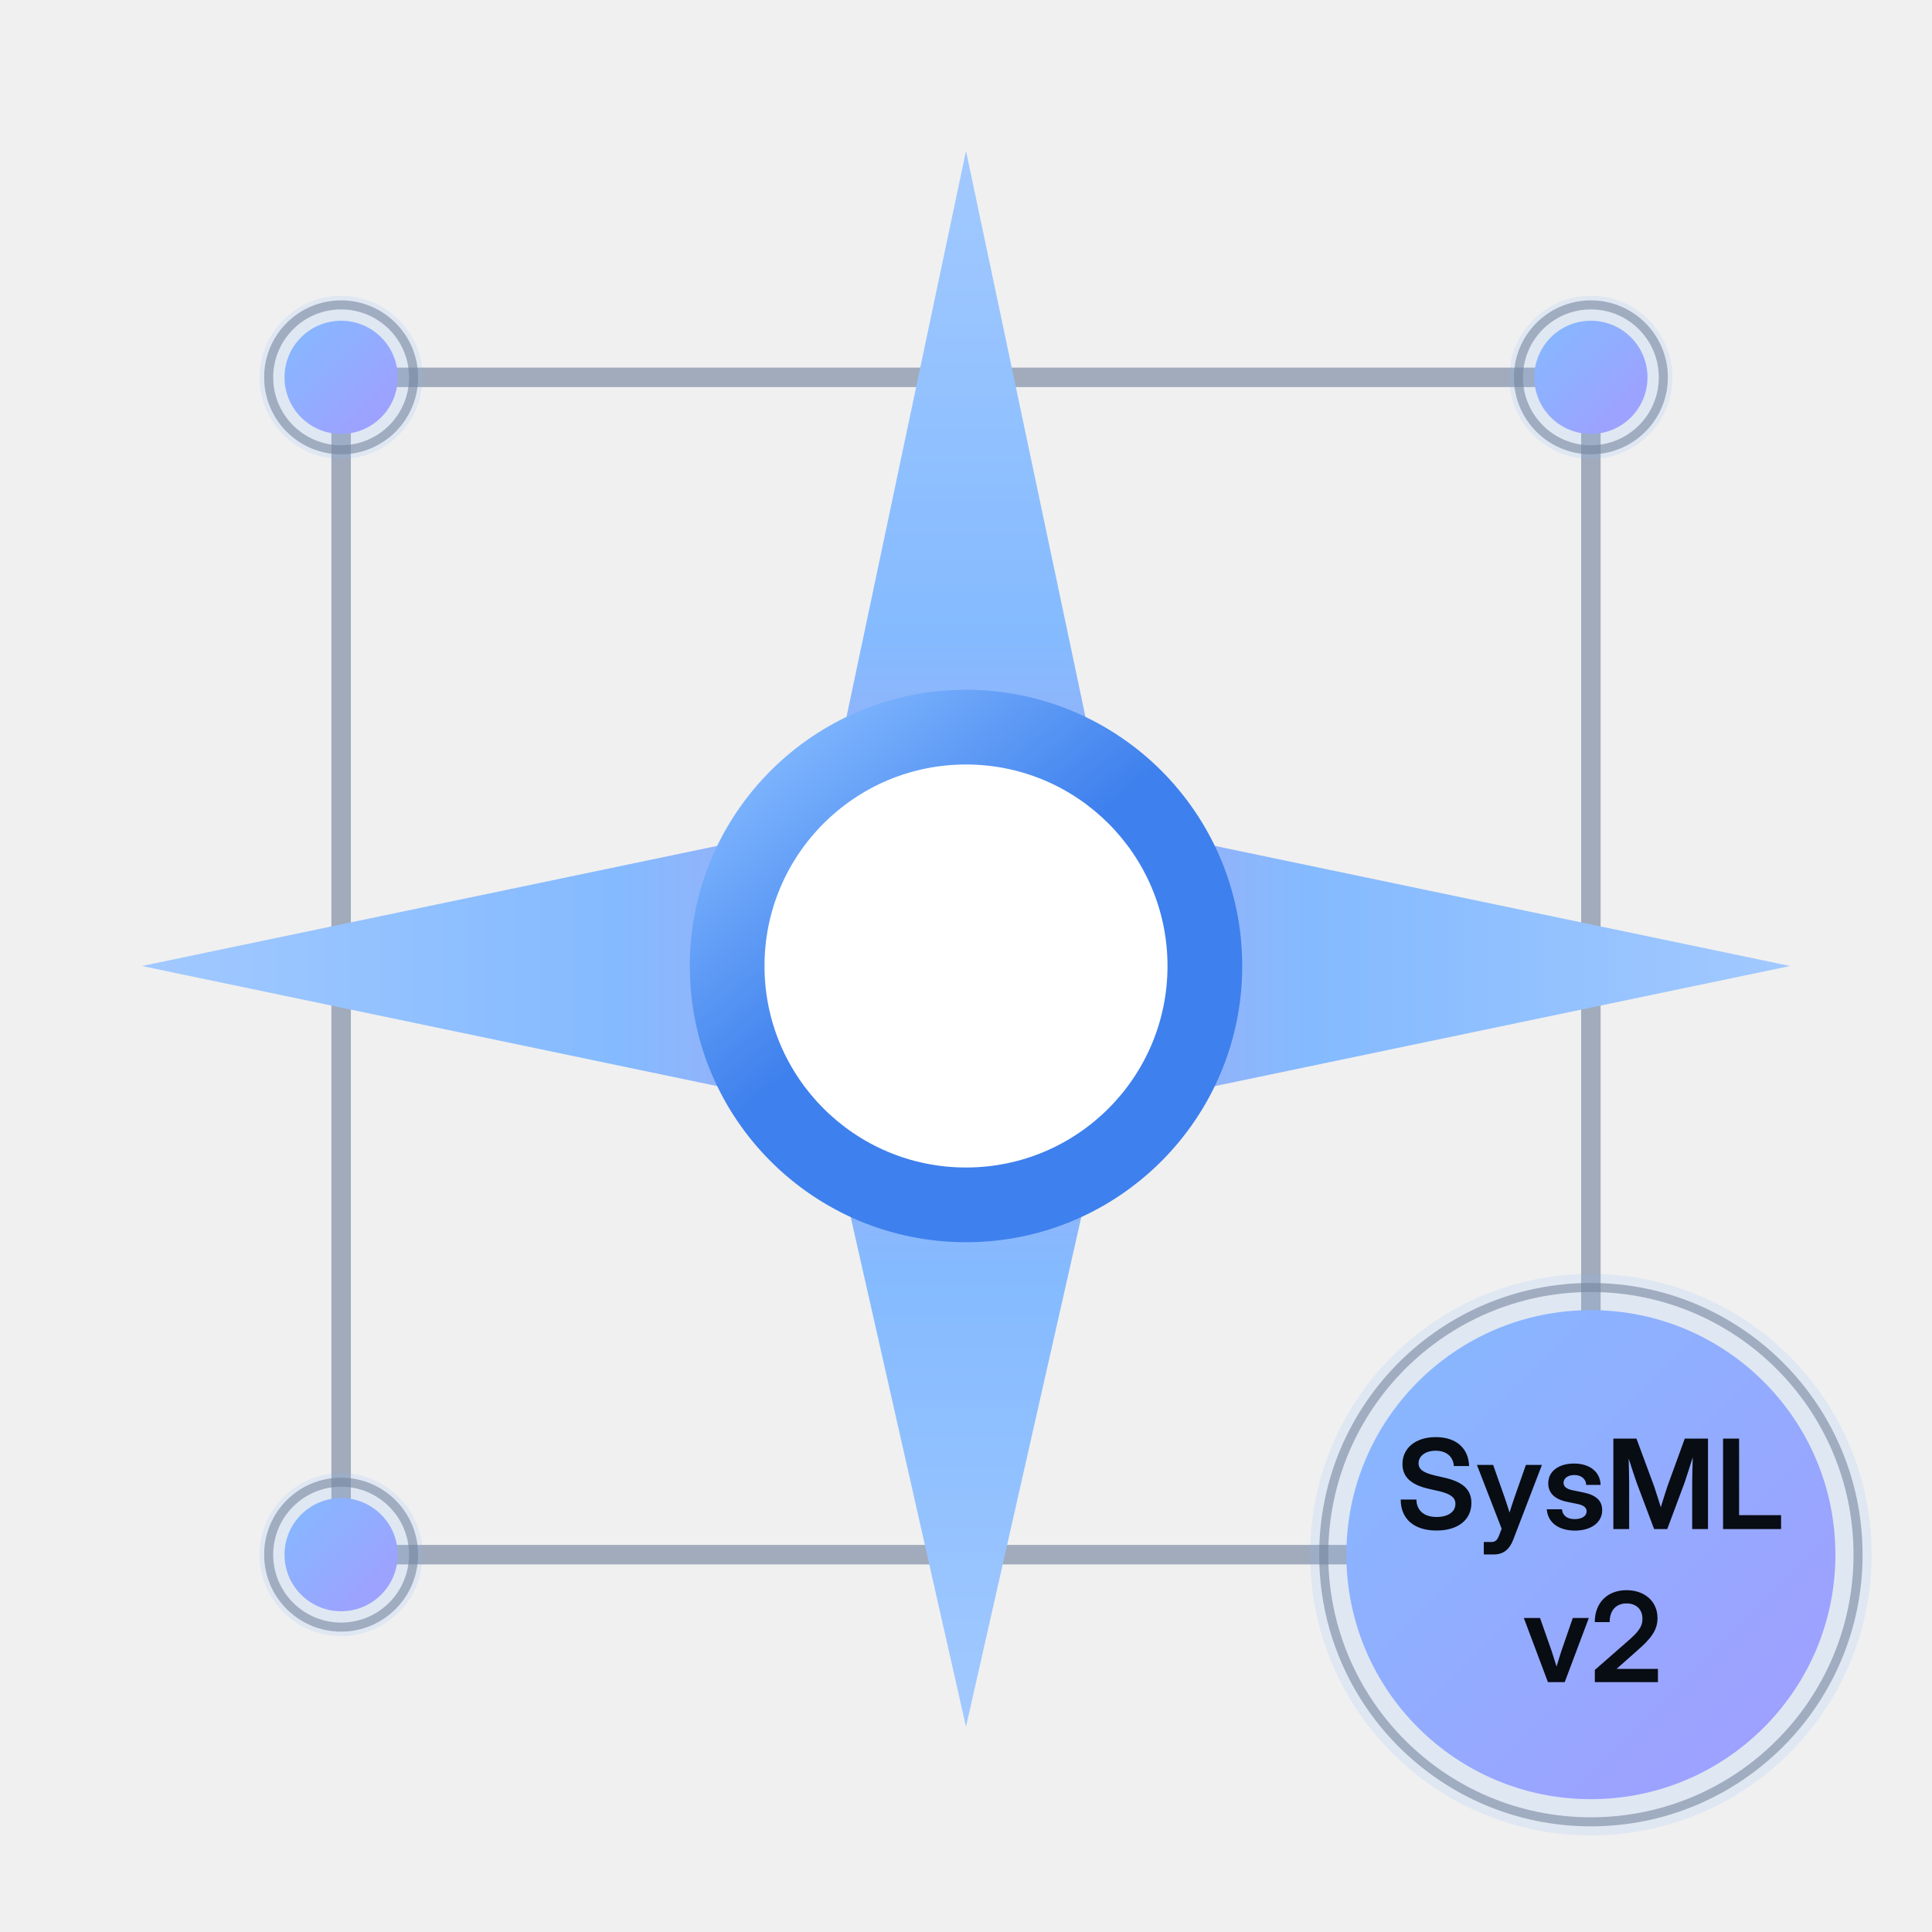
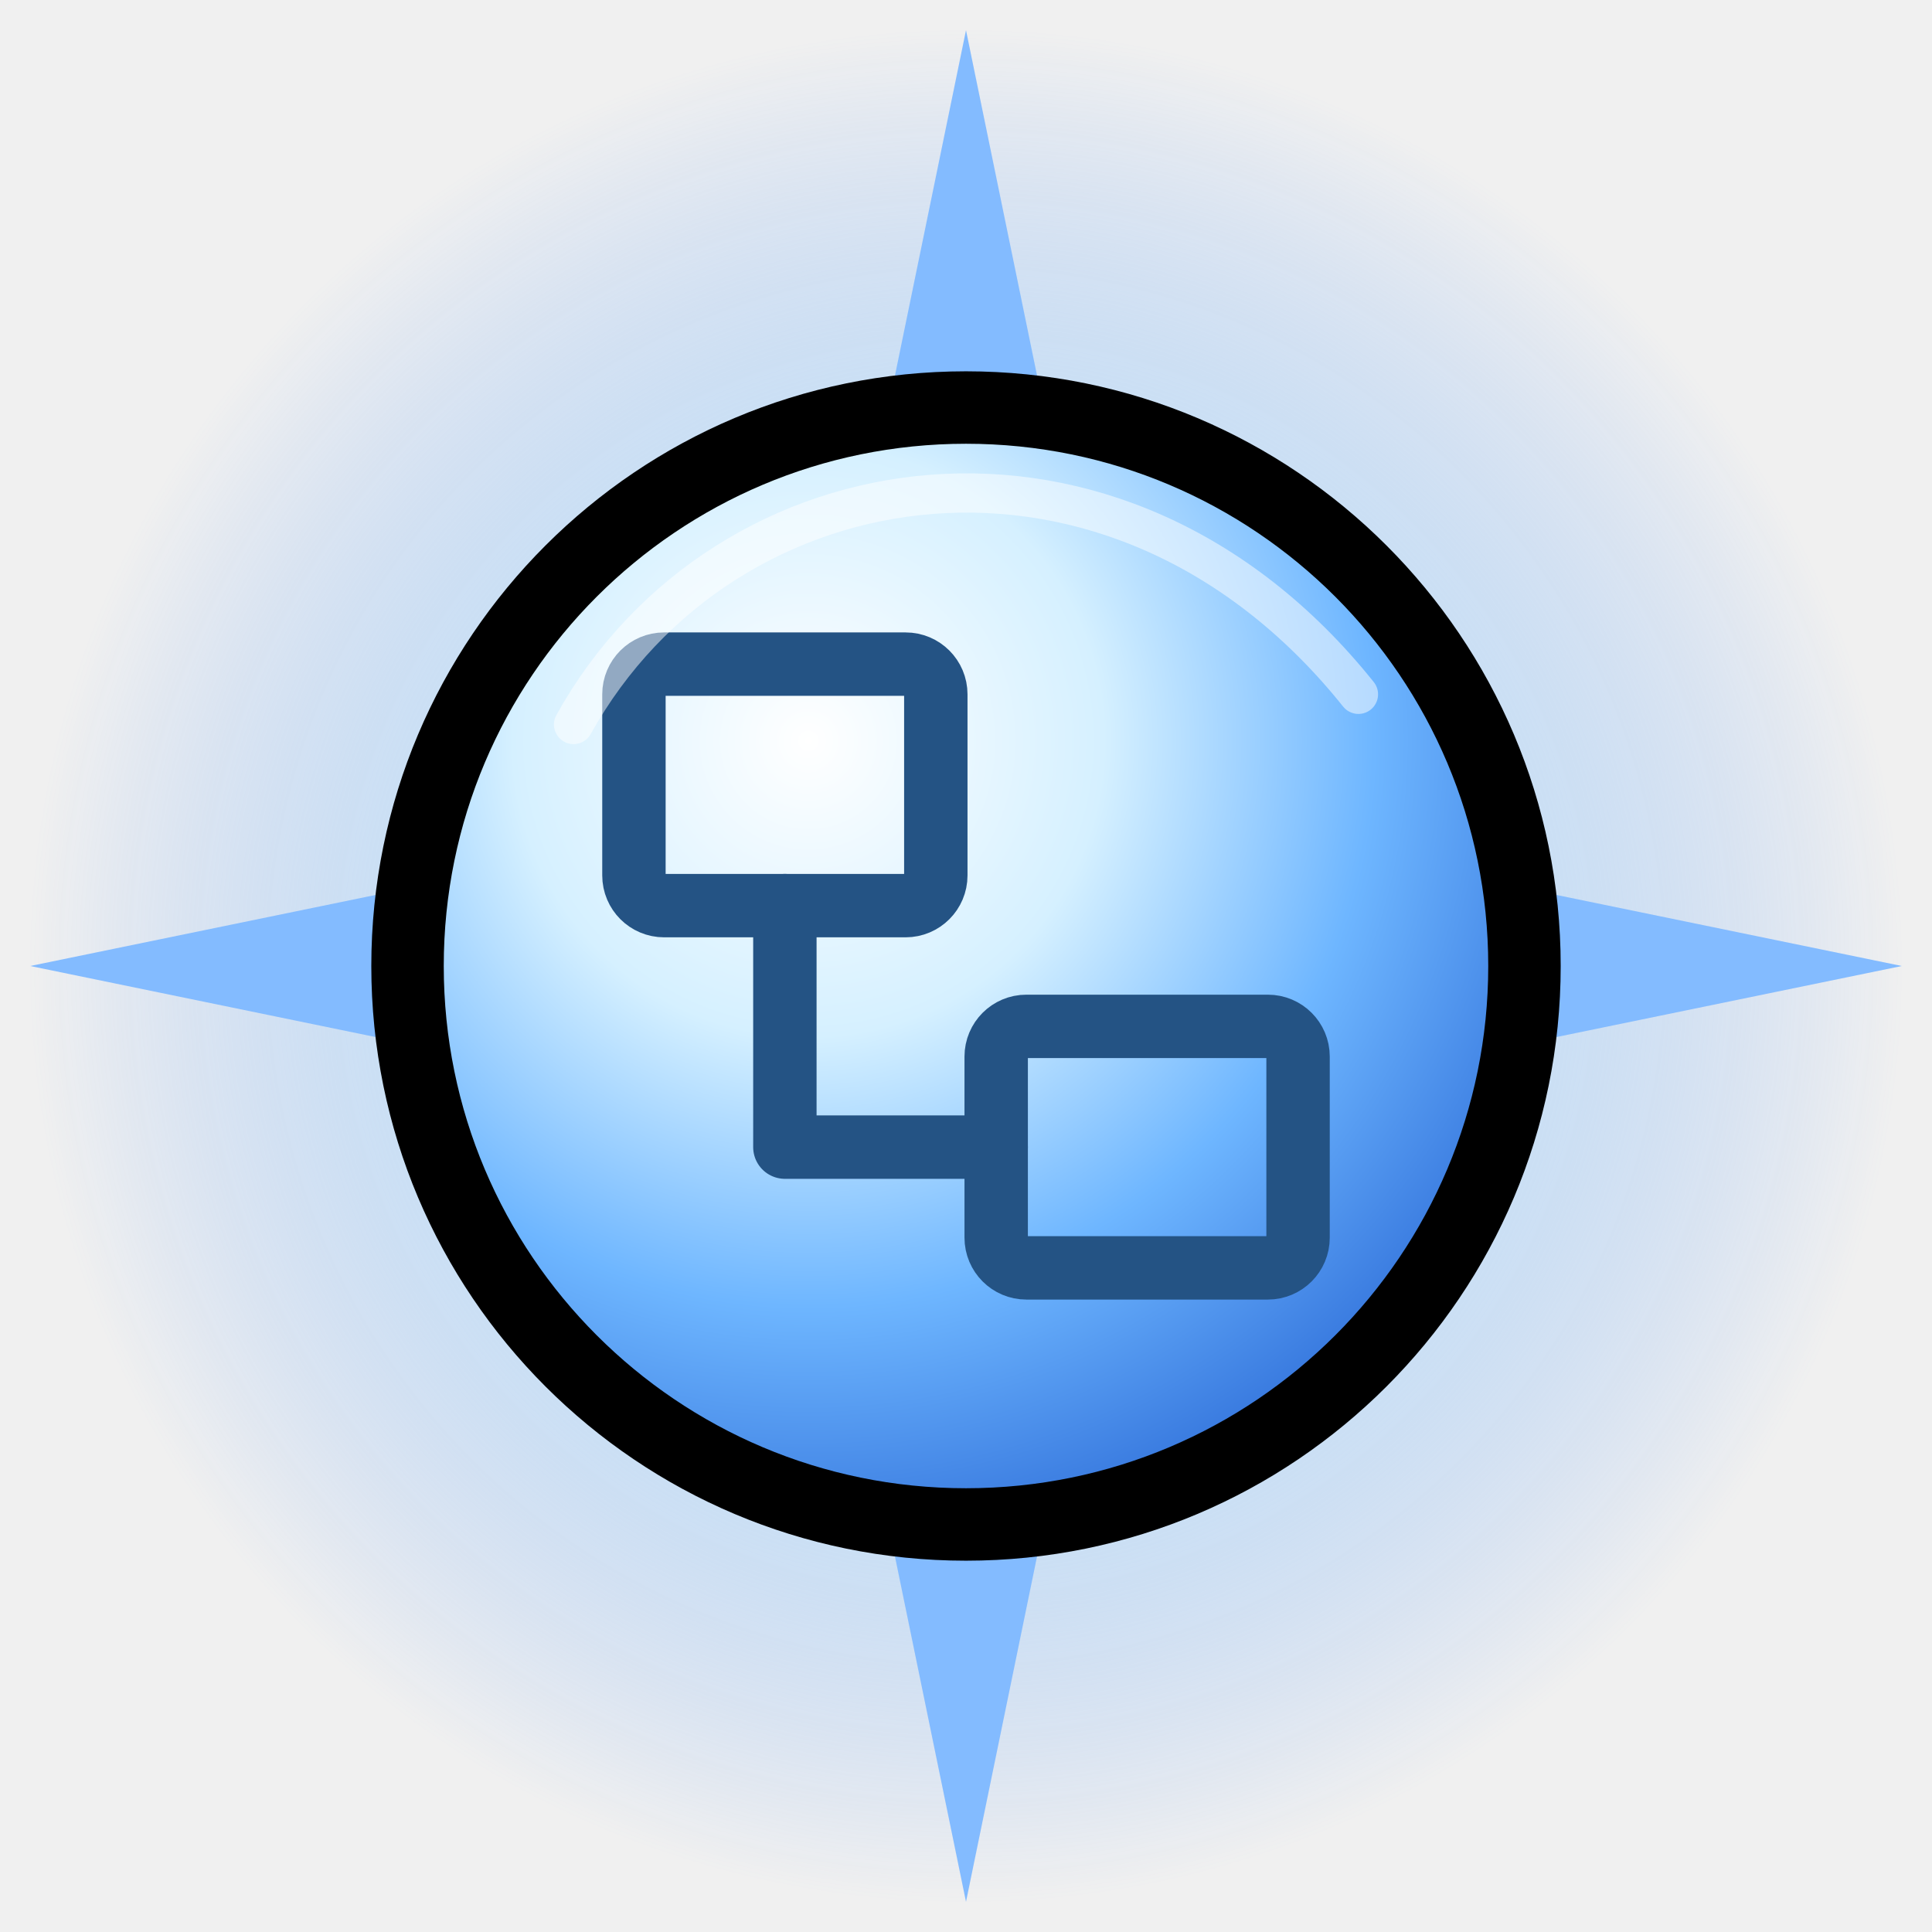
- <svg xmlns="http://www.w3.org/2000/svg" width="512" height="512" viewBox="0 0 512 512" fill="none" role="img" aria-labelledby="title description">
+ <svg xmlns="http://www.w3.org/2000/svg" viewBox="0 0 64 64" fill="none">
  <defs>
-     <linearGradient id="north" x1="256" y1="50" x2="256" y2="230" gradientUnits="userSpaceOnUse">
-       <stop stop-color="#a2c9ff" />
-       <stop offset=".60" stop-color="#84baff" />
-       <stop offset="1" stop-color="#b0a4ee" />
-     </linearGradient>
-     <linearGradient id="south" x1="256" y1="398" x2="256" y2="230" gradientUnits="userSpaceOnUse">
-       <stop stop-color="#a2c9ff" />
-       <stop offset=".60" stop-color="#84baff" />
-       <stop offset="1" stop-color="#b0a4ee" />
-     </linearGradient>
-     <linearGradient id="west" x1="74" y1="230" x2="256" y2="230" gradientUnits="userSpaceOnUse">
-       <stop stop-color="#a2c9ff" />
-       <stop offset=".58" stop-color="#84baff" />
-       <stop offset="1" stop-color="#b0a4ee" />
-     </linearGradient>
-     <linearGradient id="east" x1="438" y1="230" x2="256" y2="230" gradientUnits="userSpaceOnUse">
-       <stop stop-color="#a2c9ff" />
-       <stop offset=".58" stop-color="#84baff" />
-       <stop offset="1" stop-color="#b0a4ee" />
-     </linearGradient>
-     <linearGradient id="ring" x1="211" y1="178" x2="301" y2="286" gradientUnits="userSpaceOnUse">
-       <stop stop-color="#84baff" />
-       <stop offset=".44" stop-color="#3e80ed" />
-       <stop offset="1" stop-color="#3e80ed" />
-     </linearGradient>
-     <linearGradient id="node" x1="0" y1="0" x2="1" y2="1">
-       <stop stop-color="#84baff" />
-       <stop offset="1" stop-color="#a29cff" />
-     </linearGradient>
+     <radialGradient id="a" cx=".36" cy=".3" r=".75">
+       <stop stop-color="#fff" />
+       <stop offset=".35" stop-color="#d5f0ff" />
+       <stop offset=".67" stop-color="#6eb6ff" />
+       <stop offset="1" stop-color="#3070da" />
+     </radialGradient>
+     <radialGradient id="b">
+       <stop offset=".45" stop-color="#9fd7ff" stop-opacity=".5" />
+       <stop offset="1" stop-color="#438bf8" stop-opacity="0" />
+     </radialGradient>
  </defs>
-   <g>
-     <g id="symbol" transform="translate(256 256) scale(1.2) translate(-256 -230)">
-       <path d="M118 100H394V360H118Z M118 230H394" stroke="#77869e" stroke-width="4.3" stroke-opacity=".65" stroke-linejoin="round" />
-       <circle cx="118" cy="100" r="18" fill="#84baff" fill-opacity=".16" />
-       <circle cx="118" cy="100" r="16" stroke="#77869e" stroke-width="2" stroke-opacity=".6" />
-       <circle cx="118" cy="100" r="12.5" fill="url(#node)" />
-       <circle cx="394" cy="100" r="18" fill="#84baff" fill-opacity=".16" />
-       <circle cx="394" cy="100" r="16" stroke="#77869e" stroke-width="2" stroke-opacity=".6" />
-       <circle cx="394" cy="100" r="12.5" fill="url(#node)" />
-       <circle cx="118" cy="360" r="18" fill="#84baff" fill-opacity=".16" />
-       <circle cx="118" cy="360" r="16" stroke="#77869e" stroke-width="2" stroke-opacity=".6" />
-       <circle cx="118" cy="360" r="12.5" fill="url(#node)" />
-       <g id="bottom-right-label-node" transform="translate(394 360)" aria-label="SysML v2">
-         <circle id="label-node-aura" r="62" fill="#84baff" fill-opacity=".16" />
-         <circle id="label-node-outline" r="59" stroke="#77869e" stroke-width="2" stroke-opacity=".6" />
-         <circle id="label-node-fill" r="54" fill="url(#node)" />
-         <g fill="#080c13">
-           <path id="node-label-sysml" d="M663 -24C1016 -24 1237 152 1237 430C1237 649 1098 778 789 847L638 882C444 927 367 983 367 1083C367 1205 484 1290 649 1290C823 1290 937 1195 948 1038H1199C1190 1334 983 1514 650 1514C321 1514 102 1336 102 1070C102 861 239 730 537 662L697 626C896 580 974 519 974 414C974 283 851 199 665 199C458 199 334 306 332 486H73C73 167 294 -24 663 -24ZM1441 -418H1606C1759 -418 1863 -339 1926 -174L2398 1056H2134L1941 506C1914 428 1889 350 1865 272C1841 350 1815 428 1789 506L1595 1056H1328L1735 6L1696 -96C1666 -179 1634 -213 1566 -213H1441ZM2942 -25C3203 -25 3390 105 3390 311C3390 466 3293 558 3084 602L2894 641C2806 660 2754 699 2754 762C2754 834 2822 890 2933 890C3048 890 3125 821 3127 727H3364C3358 944 3183 1079 2927 1079C2669 1079 2502 948 2502 754C2502 594 2608 491 2810 449L2990 412C3079 393 3134 356 3134 292C3134 217 3060 164 2938 164C2812 164 2738 223 2727 326H2478C2494 99 2685 -25 2942 -25ZM3574 0H3834V760C3834 860 3829 1015 3826 1162C3878 1001 3928 847 3959 760L4245 0H4461L4745 760C4777 851 4828 1015 4881 1183C4877 1030 4872 865 4872 760V0H5132V1490H4750L4465 707C4438 624 4390 475 4355 359C4320 475 4272 624 4244 707L3954 1490H3574ZM5380 0H6335V229H5644V1490H5380Z" transform="matrix(0.01341424 0 0 -0.01341424 -42.97924 -5.648994)" />
-           <path id="node-label-v2" d="M7260 0H7536L7933 1056H7669L7479 506C7452 423 7427 339 7402 256C7376 339 7350 423 7323 506L7130 1056H6863ZM8032 0H9071V218H8392V220L8736 525C8948 710 9064 851 9064 1054C9064 1331 8851 1514 8554 1514C8235 1514 8031 1303 8031 988H8276C8276 1179 8380 1296 8554 1296C8715 1296 8816 1198 8816 1042C8816 897 8724 808 8573 674L8032 201Z" transform="matrix(0.01341424 0 0 -0.01341424 -106.8713 28.15458)" />
-         </g>
-       </g>
-       <g id="rays">
-         <path d="M256 50 L294 230 H218 Z" fill="url(#north)" />
-         <path d="M256 398 L218 230 H294 Z" fill="url(#south)" />
-         <path d="M74 230 L256 192 V268 Z" fill="url(#west)" />
-         <path d="M438 230 L256 268 V192 Z" fill="url(#east)" />
-       </g>
-       <circle id="cobalt-ring" cx="256" cy="230" r="61" fill="url(#ring)" />
-       <circle id="white-centre" cx="256" cy="230" r="44.5" fill="#ffffff" />
-     </g>
+   <circle cx="32" cy="32" r="31" fill="url(#b)" />
+   <path d="m32 1 3.6 17.5L32 22l-3.6-3.5L32 1ZM63 32l-17.5 3.6L42 32l3.5-3.6L63 32ZM32 63l-3.6-17.5L32 42l3.6 3.5L32 63ZM1 32l17.5-3.6L22 32l-3.5 3.6L1 32Z" fill="#83bbff" />
+   <circle cx="32" cy="32" r="18.5" fill="url(#a)" stroke="#000000" stroke-width="2.4" />
+   <g fill="none" stroke="#245384" stroke-width="2.1" stroke-linecap="round" stroke-linejoin="round">
+     <rect x="21" y="22" width="10" height="8" rx="1" />
+     <path d="M26 30v8h7" />
+     <rect x="33" y="34" width="10" height="8" rx="1" />
  </g>
+   <path d="M19 24c5-9 18-11 26-1" stroke="white" stroke-opacity=".5" stroke-width="1.3" stroke-linecap="round" />
</svg>
